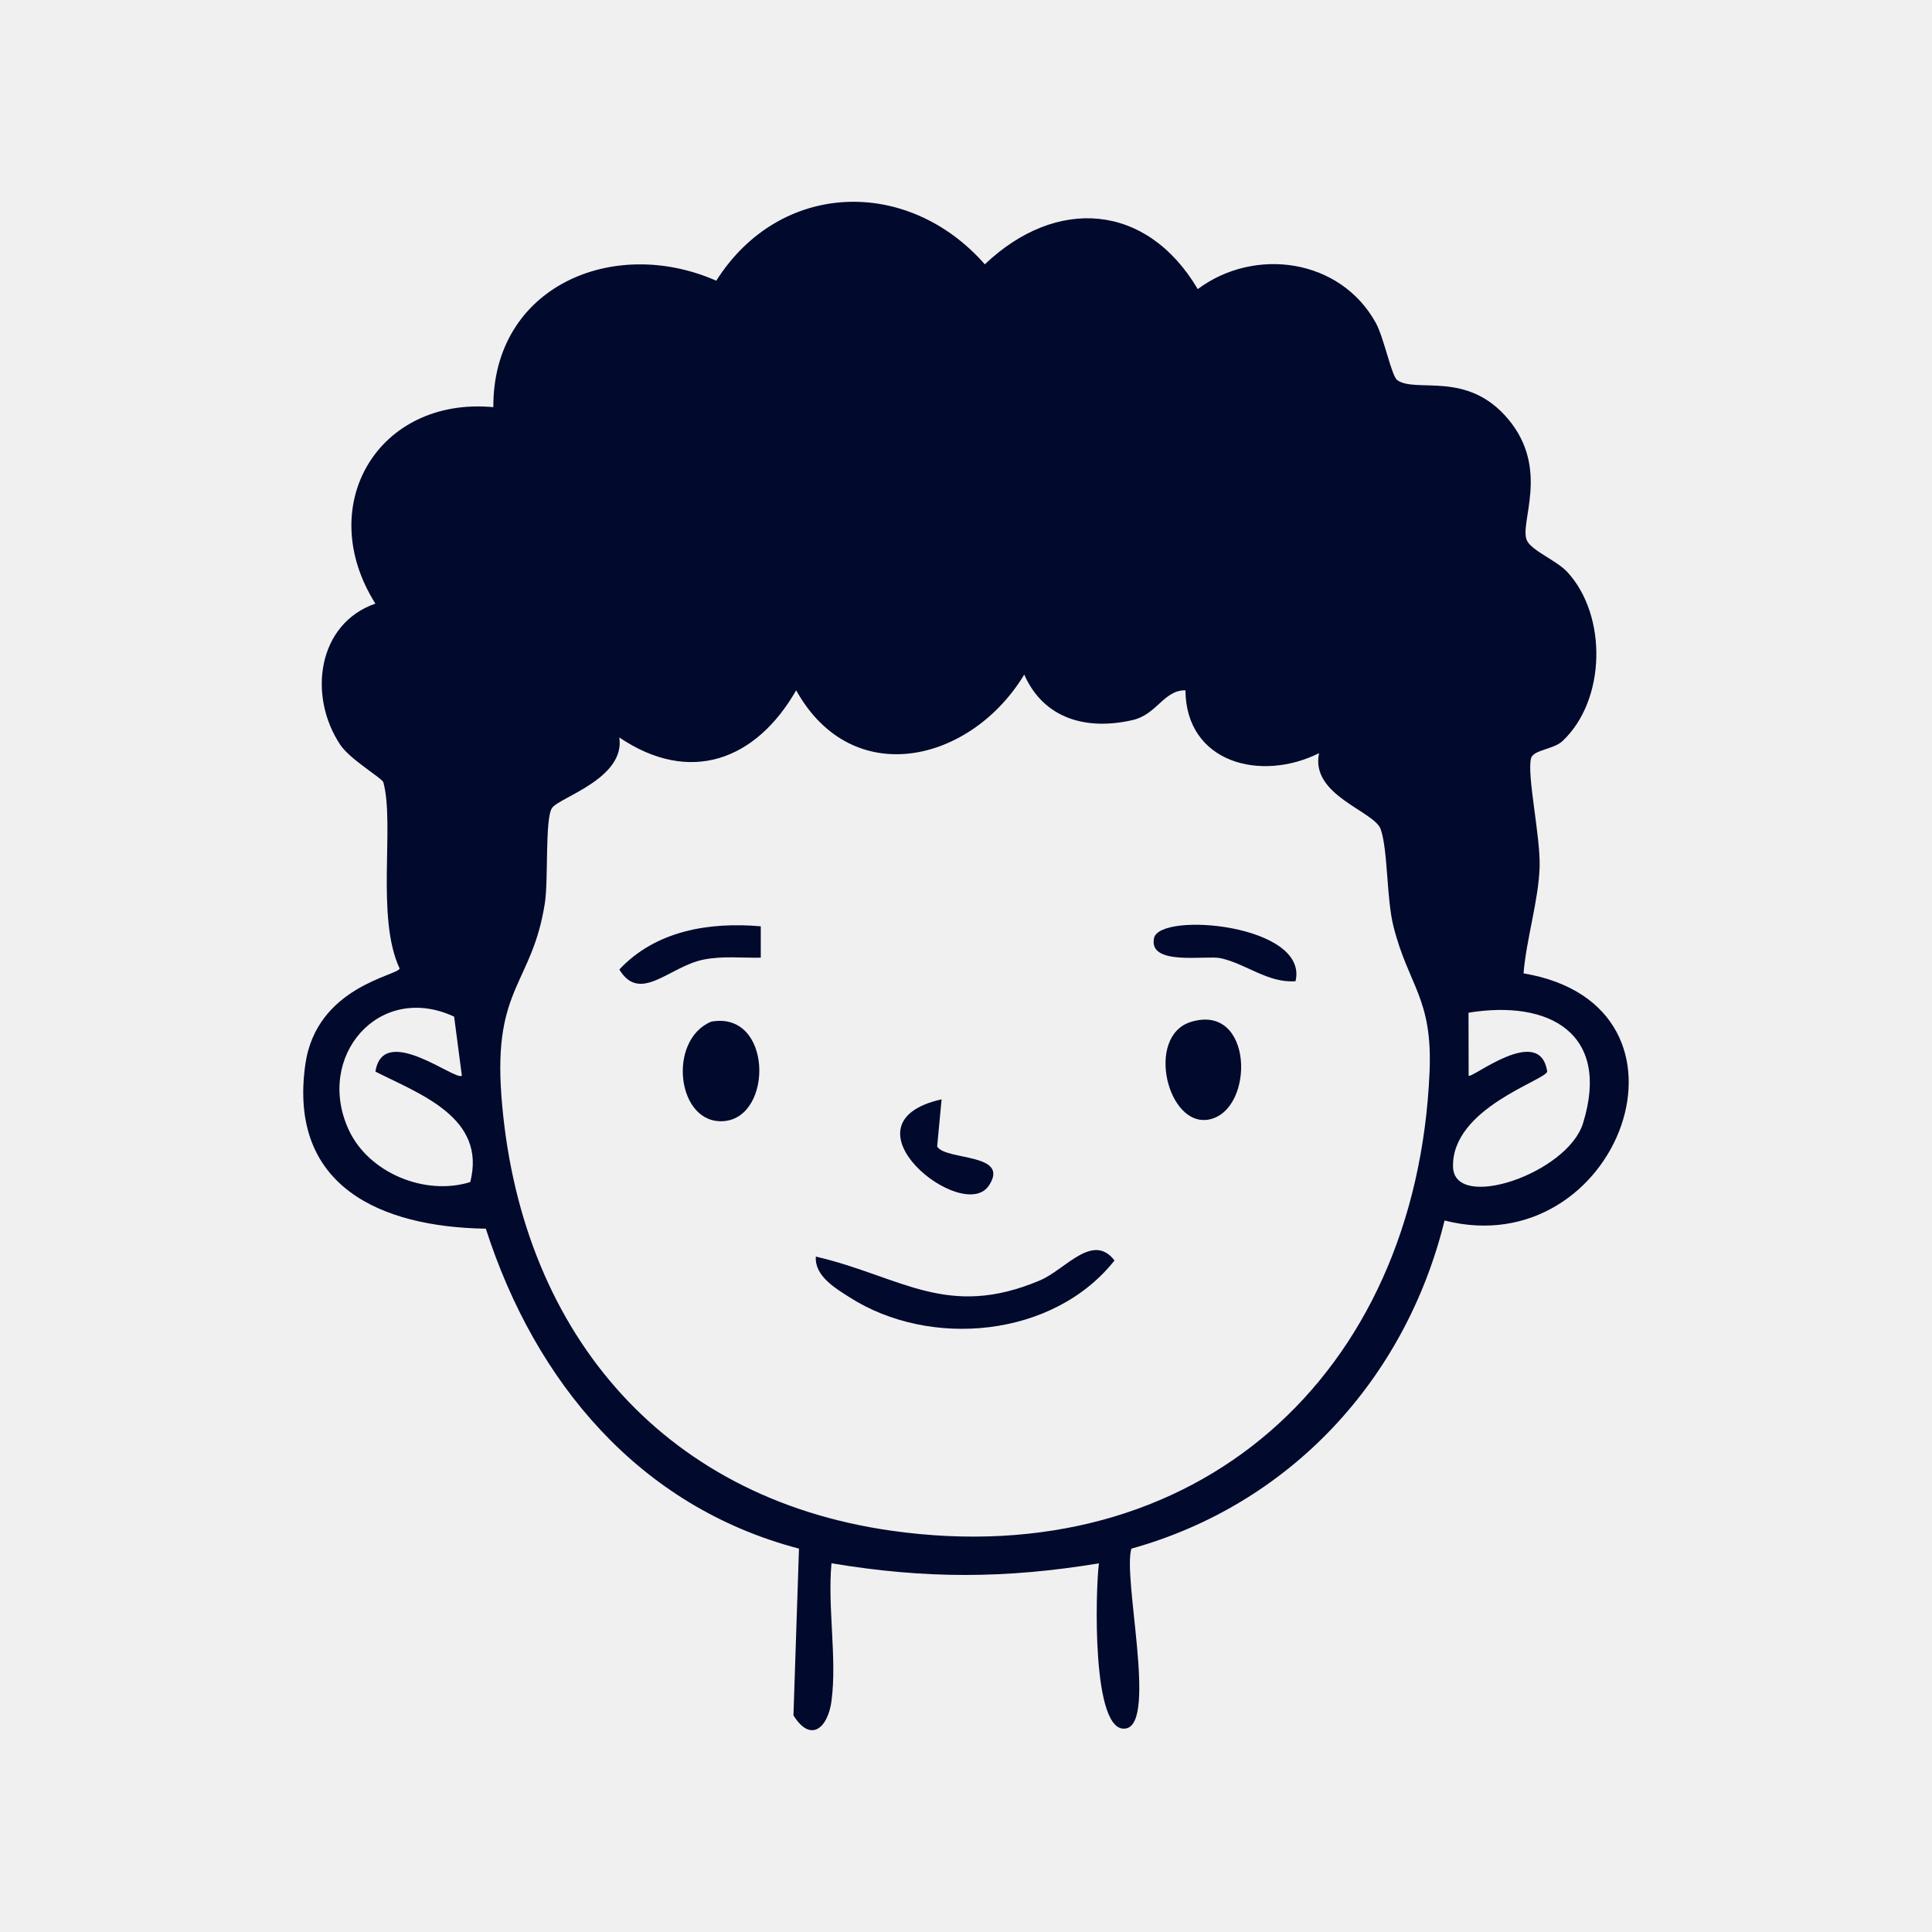
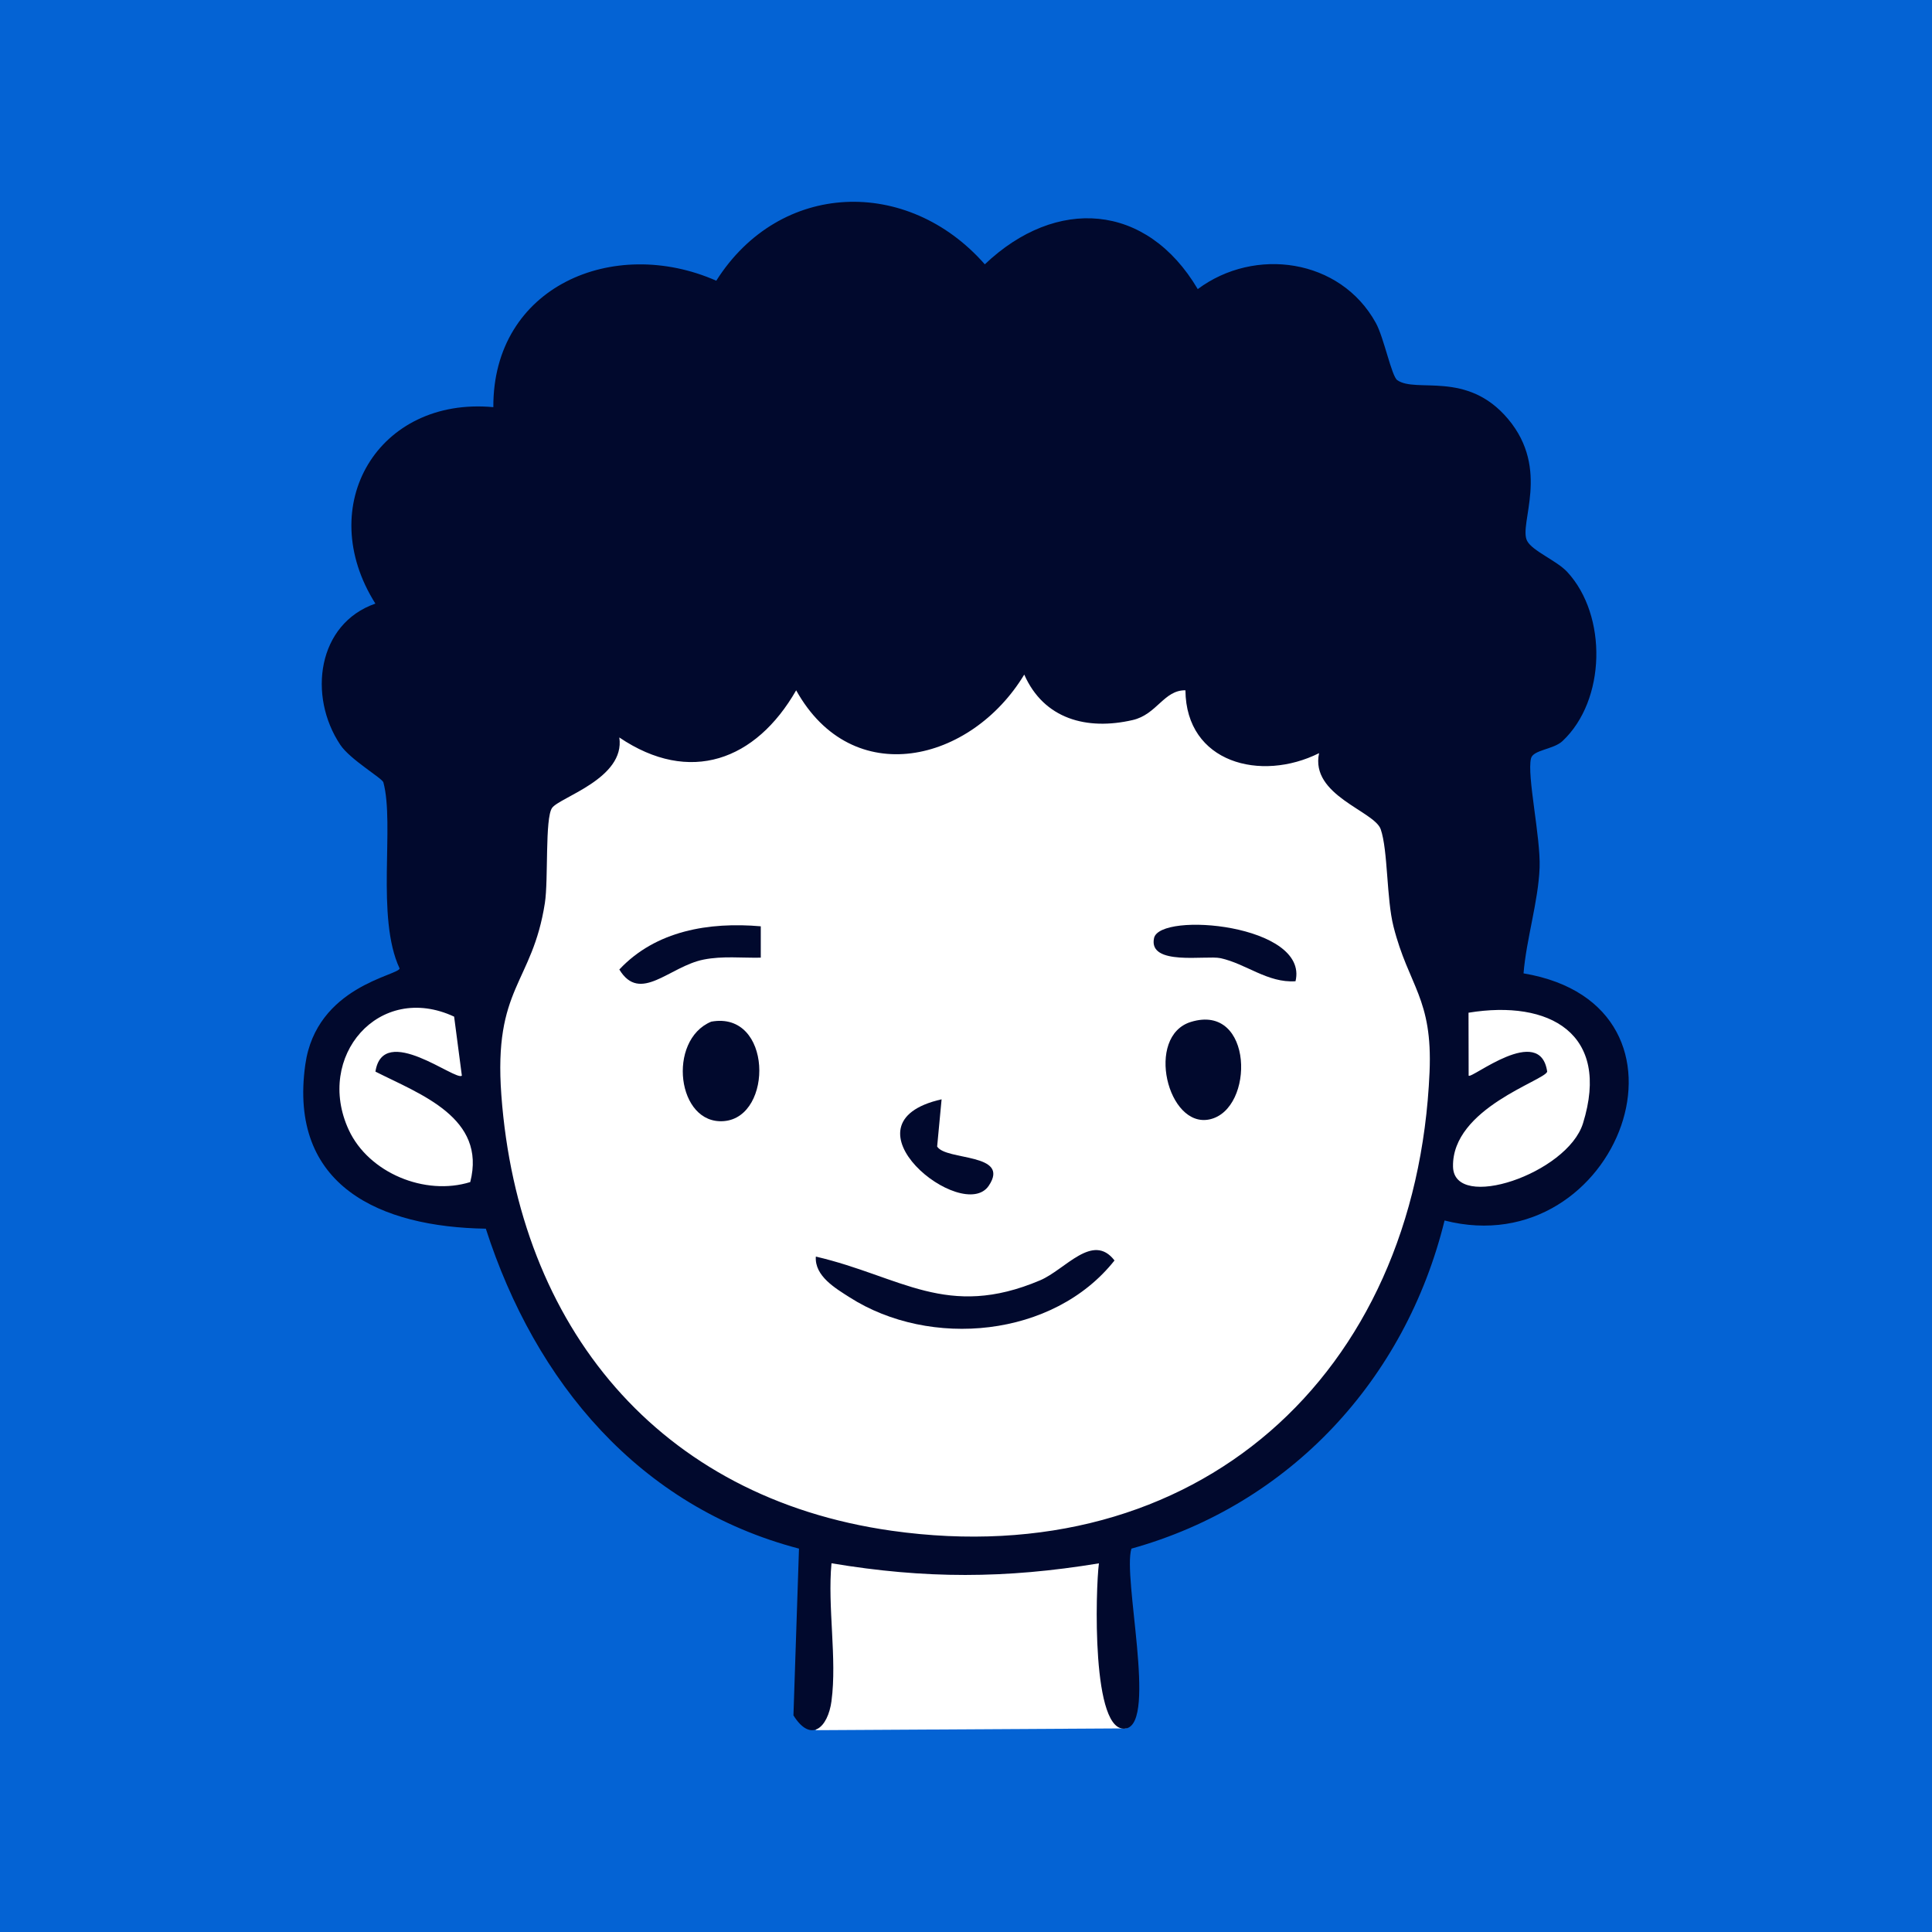
<svg xmlns="http://www.w3.org/2000/svg" id="Layer_1" data-name="Layer 1" viewBox="0 0 1080 1080">
  <defs>
    <style>
      .cls-1 {
+         fill: #0463d4;
+       }
+ 
+       .cls-2 {
+         fill: #fff;
+       }
+ 
+       .cls-3 {
        fill: #01092d;
      }
    </style>
  </defs>
-   <path class="cls-1" d="M464.83,950.81c-2.03,15.1-11.57,23.71-21.29,8.1l3.1-93.22c-89.37-23.42-147.44-93.07-175.06-178.85-58.85-.91-110.5-23.7-100.91-91.77,6.16-43.69,51.94-49.67,52.72-53.68-13.39-28.62-2.66-80.26-9.08-104.05-.63-2.32-18.51-12.68-24.04-20.92-18.32-27.36-12.83-67.76,19.57-79-34.71-55.04,1.73-115.75,65.94-109.82-.31-67.52,67.22-95.99,124.62-70.68,35.51-56.07,107.02-58.22,150.12-9.16,39.83-37.88,90.42-34.54,119.03,13.85,31.85-23.73,79.7-17.11,99.55,18.91,4.56,8.28,8.77,29.73,11.98,31.98,10.64,7.46,38.91-5.61,61.88,21.65,23.96,28.43,5.83,58.68,10.69,68.18,2.9,5.66,16.55,11.03,22.44,17.38,22.55,24.34,21.68,71.77-2.65,94.56-5.08,4.75-16.4,4.85-17.6,9.68-2.37,9.59,5.43,44.04,4.81,61.04-.69,18.75-7.45,40.13-8.98,59.13,107.1,18.06,53.11,162.97-44.15,138.15-21.87,88.95-86.45,158.77-175.04,183.42-5.03,15.73,14.29,96.84-2.87,100.49-19.7,4.19-17.14-78.36-15.31-92.26-52.35,8.62-97.13,8.71-149.49-.04-2.3,24.25,3.16,53.43,0,76.94ZM662.65,385.88c-12-.18-15.95,13.52-29.47,16.63-25.62,5.91-49.64-.53-60.62-25.41-29.65,49.07-96.03,65.27-127.5,8.79-22.51,39.24-59.47,52.98-98.86,26.35,3.43,22.96-33.48,33.45-37.6,39.41-4.04,5.84-1.98,40.04-4.01,53.14-7.04,45.3-28.8,46.97-24.33,107.42,9.56,129.5,87.93,225.06,218.15,243.48,170.28,24.09,293.41-86.58,300.72-256.4,1.78-41.37-11.66-47.88-20.15-81.33-3.97-15.64-3.06-42.54-7.15-54.39-3.54-10.23-39.55-18.9-34.46-42.55-32.55,16.25-74.34,5.47-74.71-35.15ZM258.18,601.28l-4.32-32.97c-42.03-19.58-77.86,22.36-58.91,63.3,11.14,24.06,42.66,37.06,67.92,29.17,9.2-35.98-27.82-49-53-61.74,4.29-27.63,45.22,5.71,48.31,2.24ZM820.98,601.3c1.5,2.07,39.99-29.37,43.91-2.25-1.25,4.97-53.36,20.41-52.64,53.14.56,25.26,63.92,3.89,72.66-24.26,15.59-50.21-18.75-69.24-64-61.82l.07,35.19Z" />
-   <path class="cls-1" d="M456.06,702.44c47.49,11.04,73.21,35.4,125.38,13.26,14.15-6,29.39-26.94,41.58-11.09-34.18,43.17-103.11,49.34-148.04,20.63-7.82-5-19.7-11.88-18.92-22.8Z" />
-   <path class="cls-1" d="M397.58,571.11c34.18-6.17,34.86,53.2,7.2,55.59-26.41,2.28-32.01-45.24-7.2-55.59Z" />
-   <path class="cls-1" d="M665.72,571.26c35.04-10.78,35.84,48.89,10.52,54.47-23.6,5.2-36.18-46.57-10.52-54.47Z" />
-   <path class="cls-1" d="M724.2,548.52c-15.59,1.07-27.7-9.84-42-12.91-7.93-1.7-40.39,4.5-37.09-11.18,3.16-15.03,86.72-7.63,79.09,24.09Z" />
-   <path class="cls-1" d="M425.28,517.8v17.54c-10.61.22-21.39-1.04-31.96,1.07-19.2,3.83-35.47,24.75-47.11,5.55,20.4-21.77,50.23-26.65,79.07-24.15Z" />
-   <path class="cls-1" d="M526.36,614.51l-2.49,26.4c4.89,8.01,41.19,3.49,28.88,21.89-14.45,21.6-85.56-34.91-26.39-48.28Z" />
+   <rect class="cls-1" x="-19.64" y="-29.71" width="1114.56" height="1139.67" />
+   <g>
+     <polygon class="cls-2" points="456.02 967.19 456.02 858.99 397.16 833.48 346.21 797.3 300.68 729.8 279.65 670.28 227.02 670.28 195.56 649.04 176.84 608.66 189.74 570.66 244.52 544.17 271.88 557.17 290.6 510.36 296.36 439.53 329.48 423.44 346.21 395.37 381.67 414.04 414.44 401.98 449 373.38 477.8 406.71 503.18 409.13 529.23 406.71 577.16 364.26 591.56 385.74 613.16 393.73 634.76 390.64 672.68 373.38 672.68 395.37 693.82 417.13 747.08 411.61 747.08 423.44 784.52 461.96 791.72 516.94 806.12 554.57 850.49 557.17 878.12 564.56 899.72 598.72 888.73 641.09 860.84 665.73 827.72 671.92 799.28 667.8 783.08 718.01 764.36 759.07 724.69 797.3 684.78 834.92 623.01 858.99 629.63 966.18 456.02 967.19" />
+     <path class="cls-3" d="M464.83,950.81c-2.03,15.1-11.57,23.71-21.29,8.1l3.1-93.22c-89.37-23.42-147.44-93.07-175.06-178.85-58.85-.91-110.5-23.7-100.91-91.77,6.16-43.69,51.94-49.67,52.72-53.68-13.39-28.62-2.66-80.26-9.08-104.05-.63-2.32-18.51-12.68-24.04-20.92-18.32-27.36-12.83-67.76,19.57-79-34.71-55.04,1.73-115.75,65.94-109.82-.31-67.52,67.22-95.99,124.62-70.68,35.51-56.07,107.02-58.22,150.12-9.16,39.83-37.88,90.42-34.54,119.03,13.85,31.85-23.73,79.7-17.11,99.55,18.91,4.56,8.28,8.77,29.73,11.98,31.98,10.64,7.46,38.91-5.61,61.88,21.65,23.96,28.43,5.83,58.68,10.69,68.18,2.9,5.66,16.55,11.03,22.44,17.38,22.55,24.34,21.68,71.77-2.65,94.56-5.08,4.75-16.4,4.85-17.6,9.68-2.37,9.59,5.43,44.04,4.81,61.04-.69,18.75-7.45,40.13-8.98,59.13,107.1,18.06,53.11,162.97-44.15,138.15-21.87,88.95-86.45,158.77-175.04,183.42-5.03,15.73,14.29,96.84-2.87,100.49-19.7,4.19-17.14-78.36-15.31-92.26-52.35,8.62-97.13,8.71-149.49-.04-2.3,24.25,3.16,53.43,0,76.94ZM662.65,385.88c-12-.18-15.95,13.52-29.47,16.63-25.62,5.91-49.64-.53-60.62-25.41-29.65,49.07-96.03,65.27-127.5,8.79-22.51,39.24-59.47,52.98-98.86,26.35,3.43,22.96-33.48,33.45-37.6,39.41-4.04,5.84-1.98,40.04-4.01,53.14-7.04,45.3-28.8,46.97-24.33,107.42,9.56,129.5,87.93,225.06,218.15,243.48,170.28,24.09,293.41-86.58,300.72-256.4,1.78-41.37-11.66-47.88-20.15-81.33-3.97-15.64-3.06-42.54-7.15-54.39-3.54-10.23-39.55-18.9-34.46-42.55-32.55,16.25-74.34,5.47-74.71-35.15ZM258.18,601.28l-4.32-32.97c-42.03-19.58-77.86,22.36-58.91,63.3,11.14,24.06,42.66,37.06,67.92,29.17,9.2-35.98-27.82-49-53-61.74,4.29-27.63,45.22,5.71,48.31,2.24ZM820.98,601.3c1.5,2.07,39.99-29.37,43.91-2.25-1.25,4.97-53.36,20.41-52.64,53.14.56,25.26,63.92,3.89,72.66-24.26,15.59-50.21-18.75-69.24-64-61.82l.07,35.19Z" />
+     <path class="cls-3" d="M456.06,702.44c47.49,11.04,73.21,35.4,125.38,13.26,14.15-6,29.39-26.94,41.58-11.09-34.18,43.17-103.11,49.34-148.04,20.63-7.82-5-19.7-11.88-18.92-22.8Z" />
+     <path class="cls-3" d="M397.58,571.11c34.18-6.17,34.86,53.2,7.2,55.59-26.41,2.28-32.01-45.24-7.2-55.59Z" />
+     <path class="cls-3" d="M665.72,571.26c35.04-10.78,35.84,48.89,10.52,54.47-23.6,5.2-36.18-46.57-10.52-54.47Z" />
+     <path class="cls-3" d="M724.2,548.52c-15.59,1.07-27.7-9.84-42-12.91-7.93-1.7-40.39,4.5-37.09-11.18,3.16-15.03,86.72-7.63,79.09,24.09Z" />
+     <path class="cls-3" d="M425.28,517.8v17.54c-10.61.22-21.39-1.04-31.96,1.07-19.2,3.83-35.47,24.75-47.11,5.55,20.4-21.77,50.23-26.65,79.07-24.15Z" />
+     <path class="cls-3" d="M526.36,614.51l-2.49,26.4c4.89,8.01,41.19,3.49,28.88,21.89-14.45,21.6-85.56-34.91-26.39-48.28Z" />
+   </g>
</svg>
